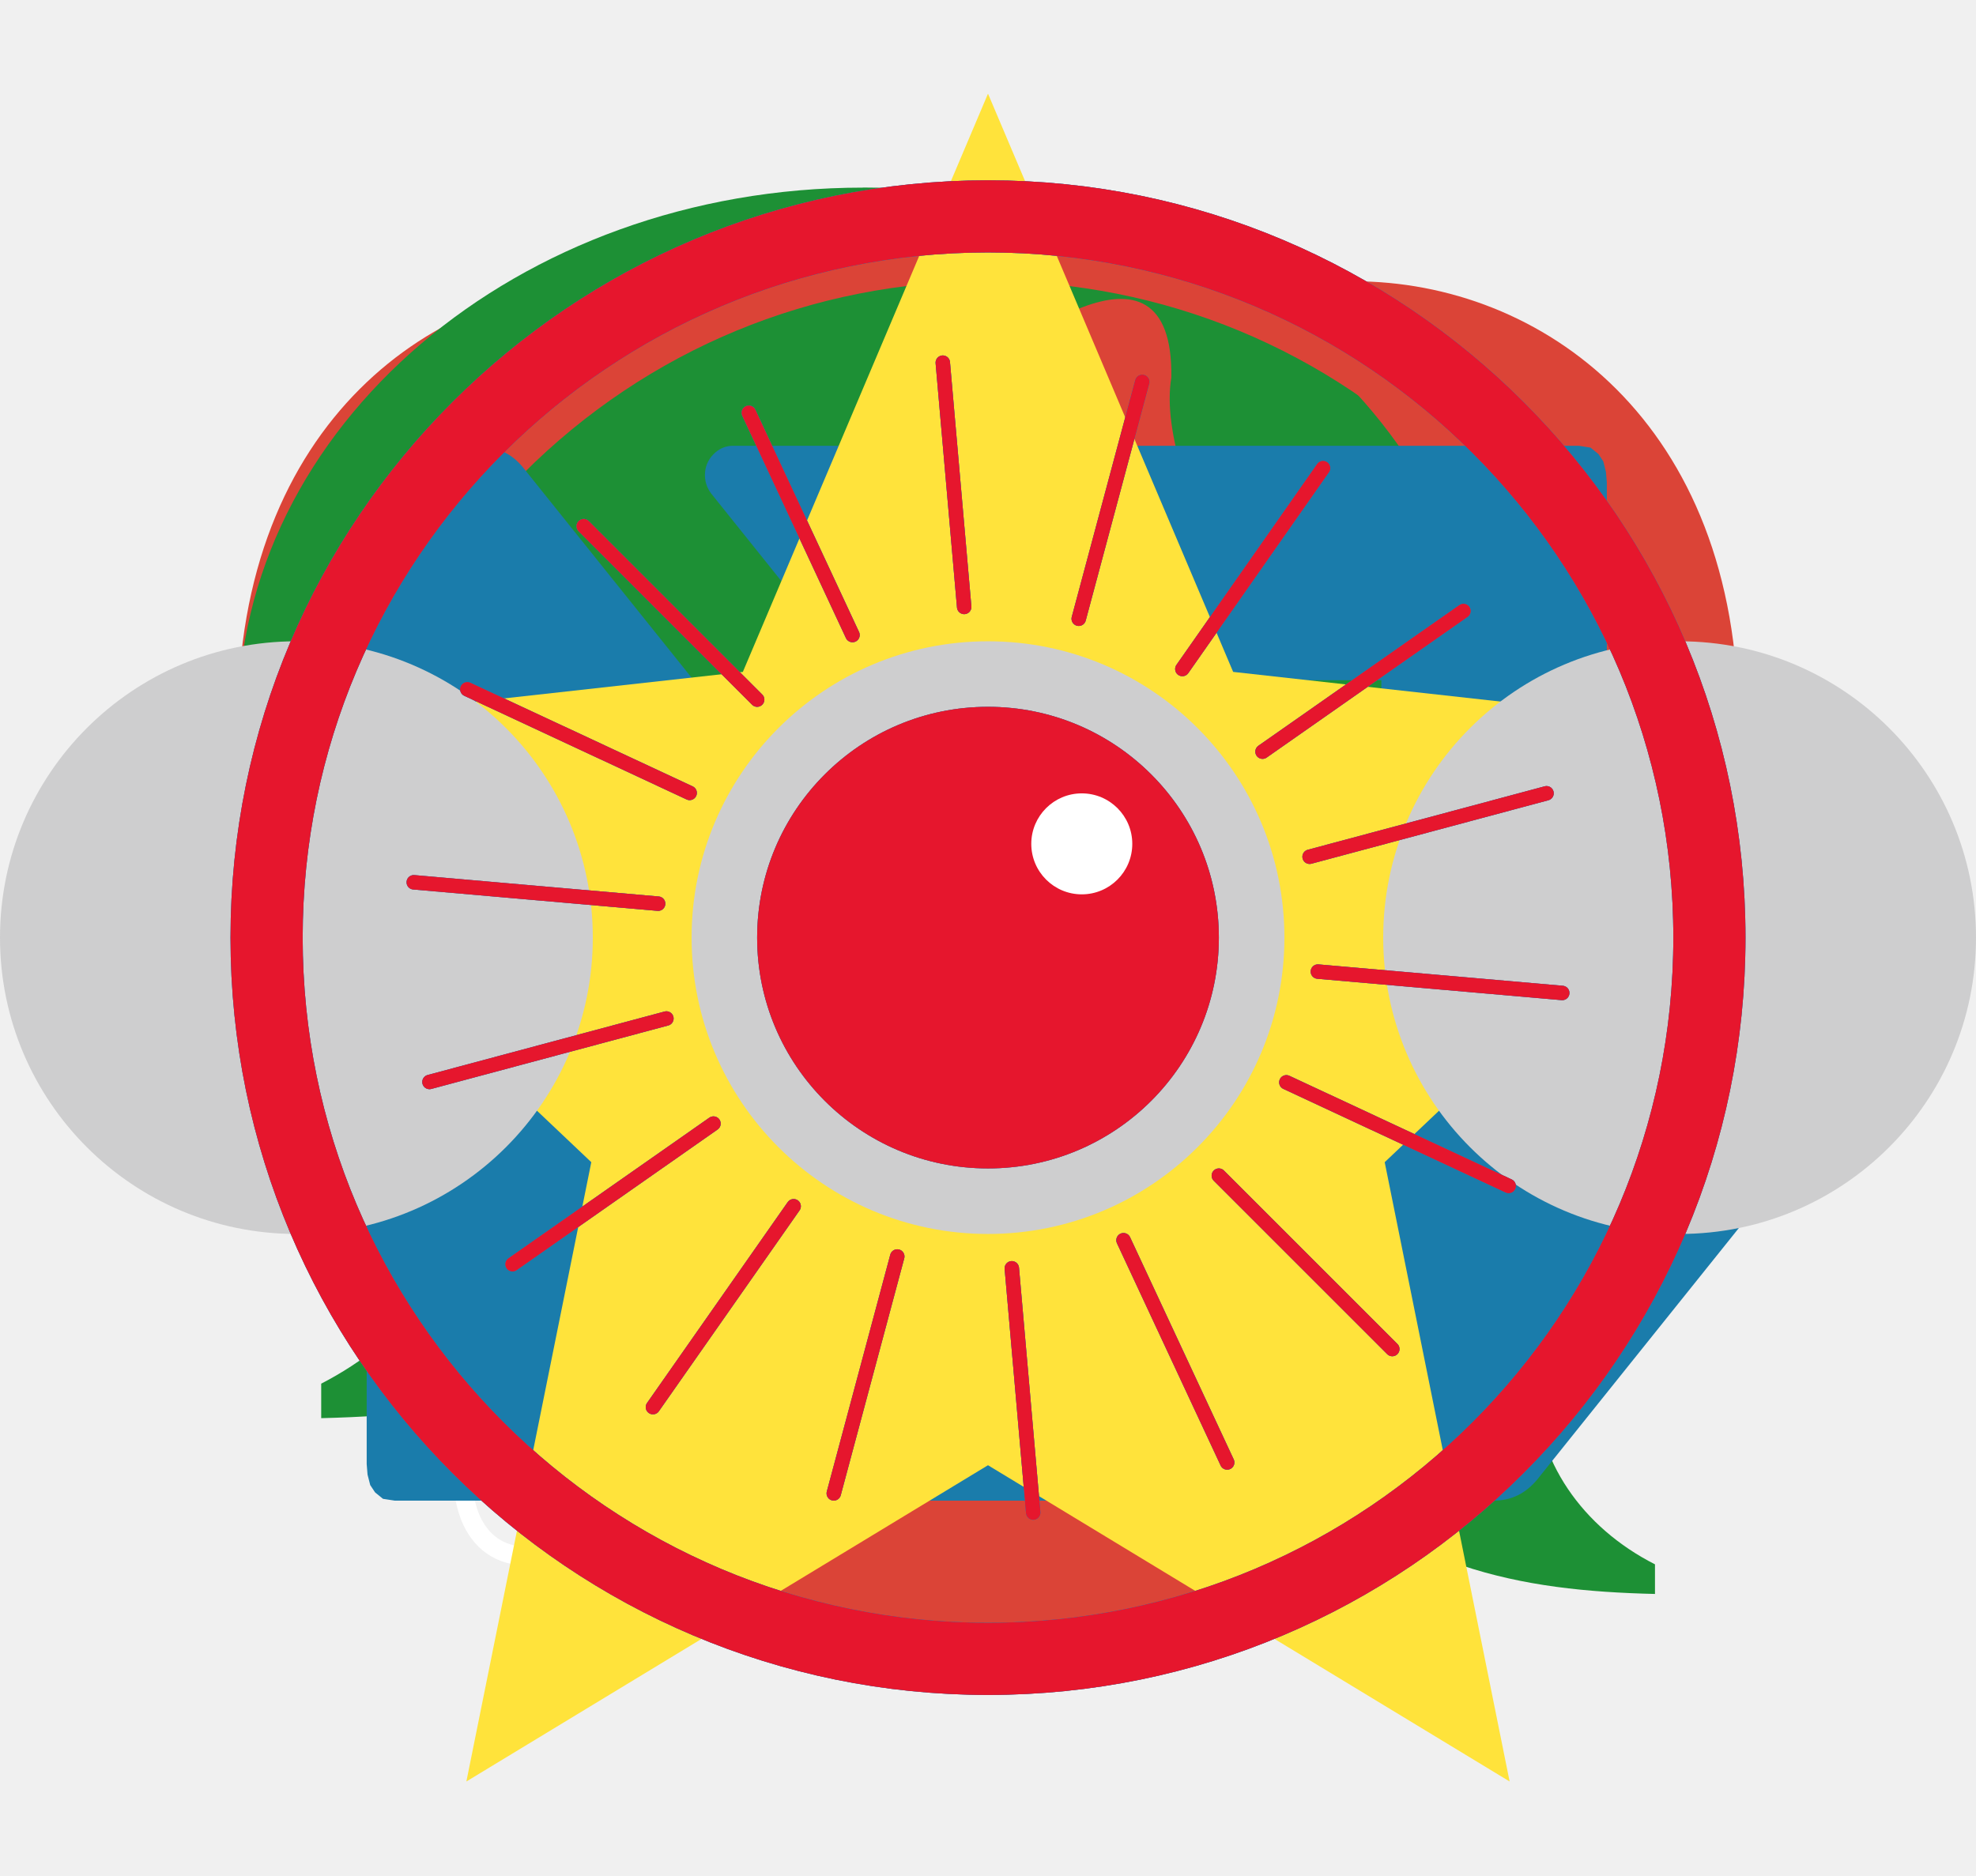
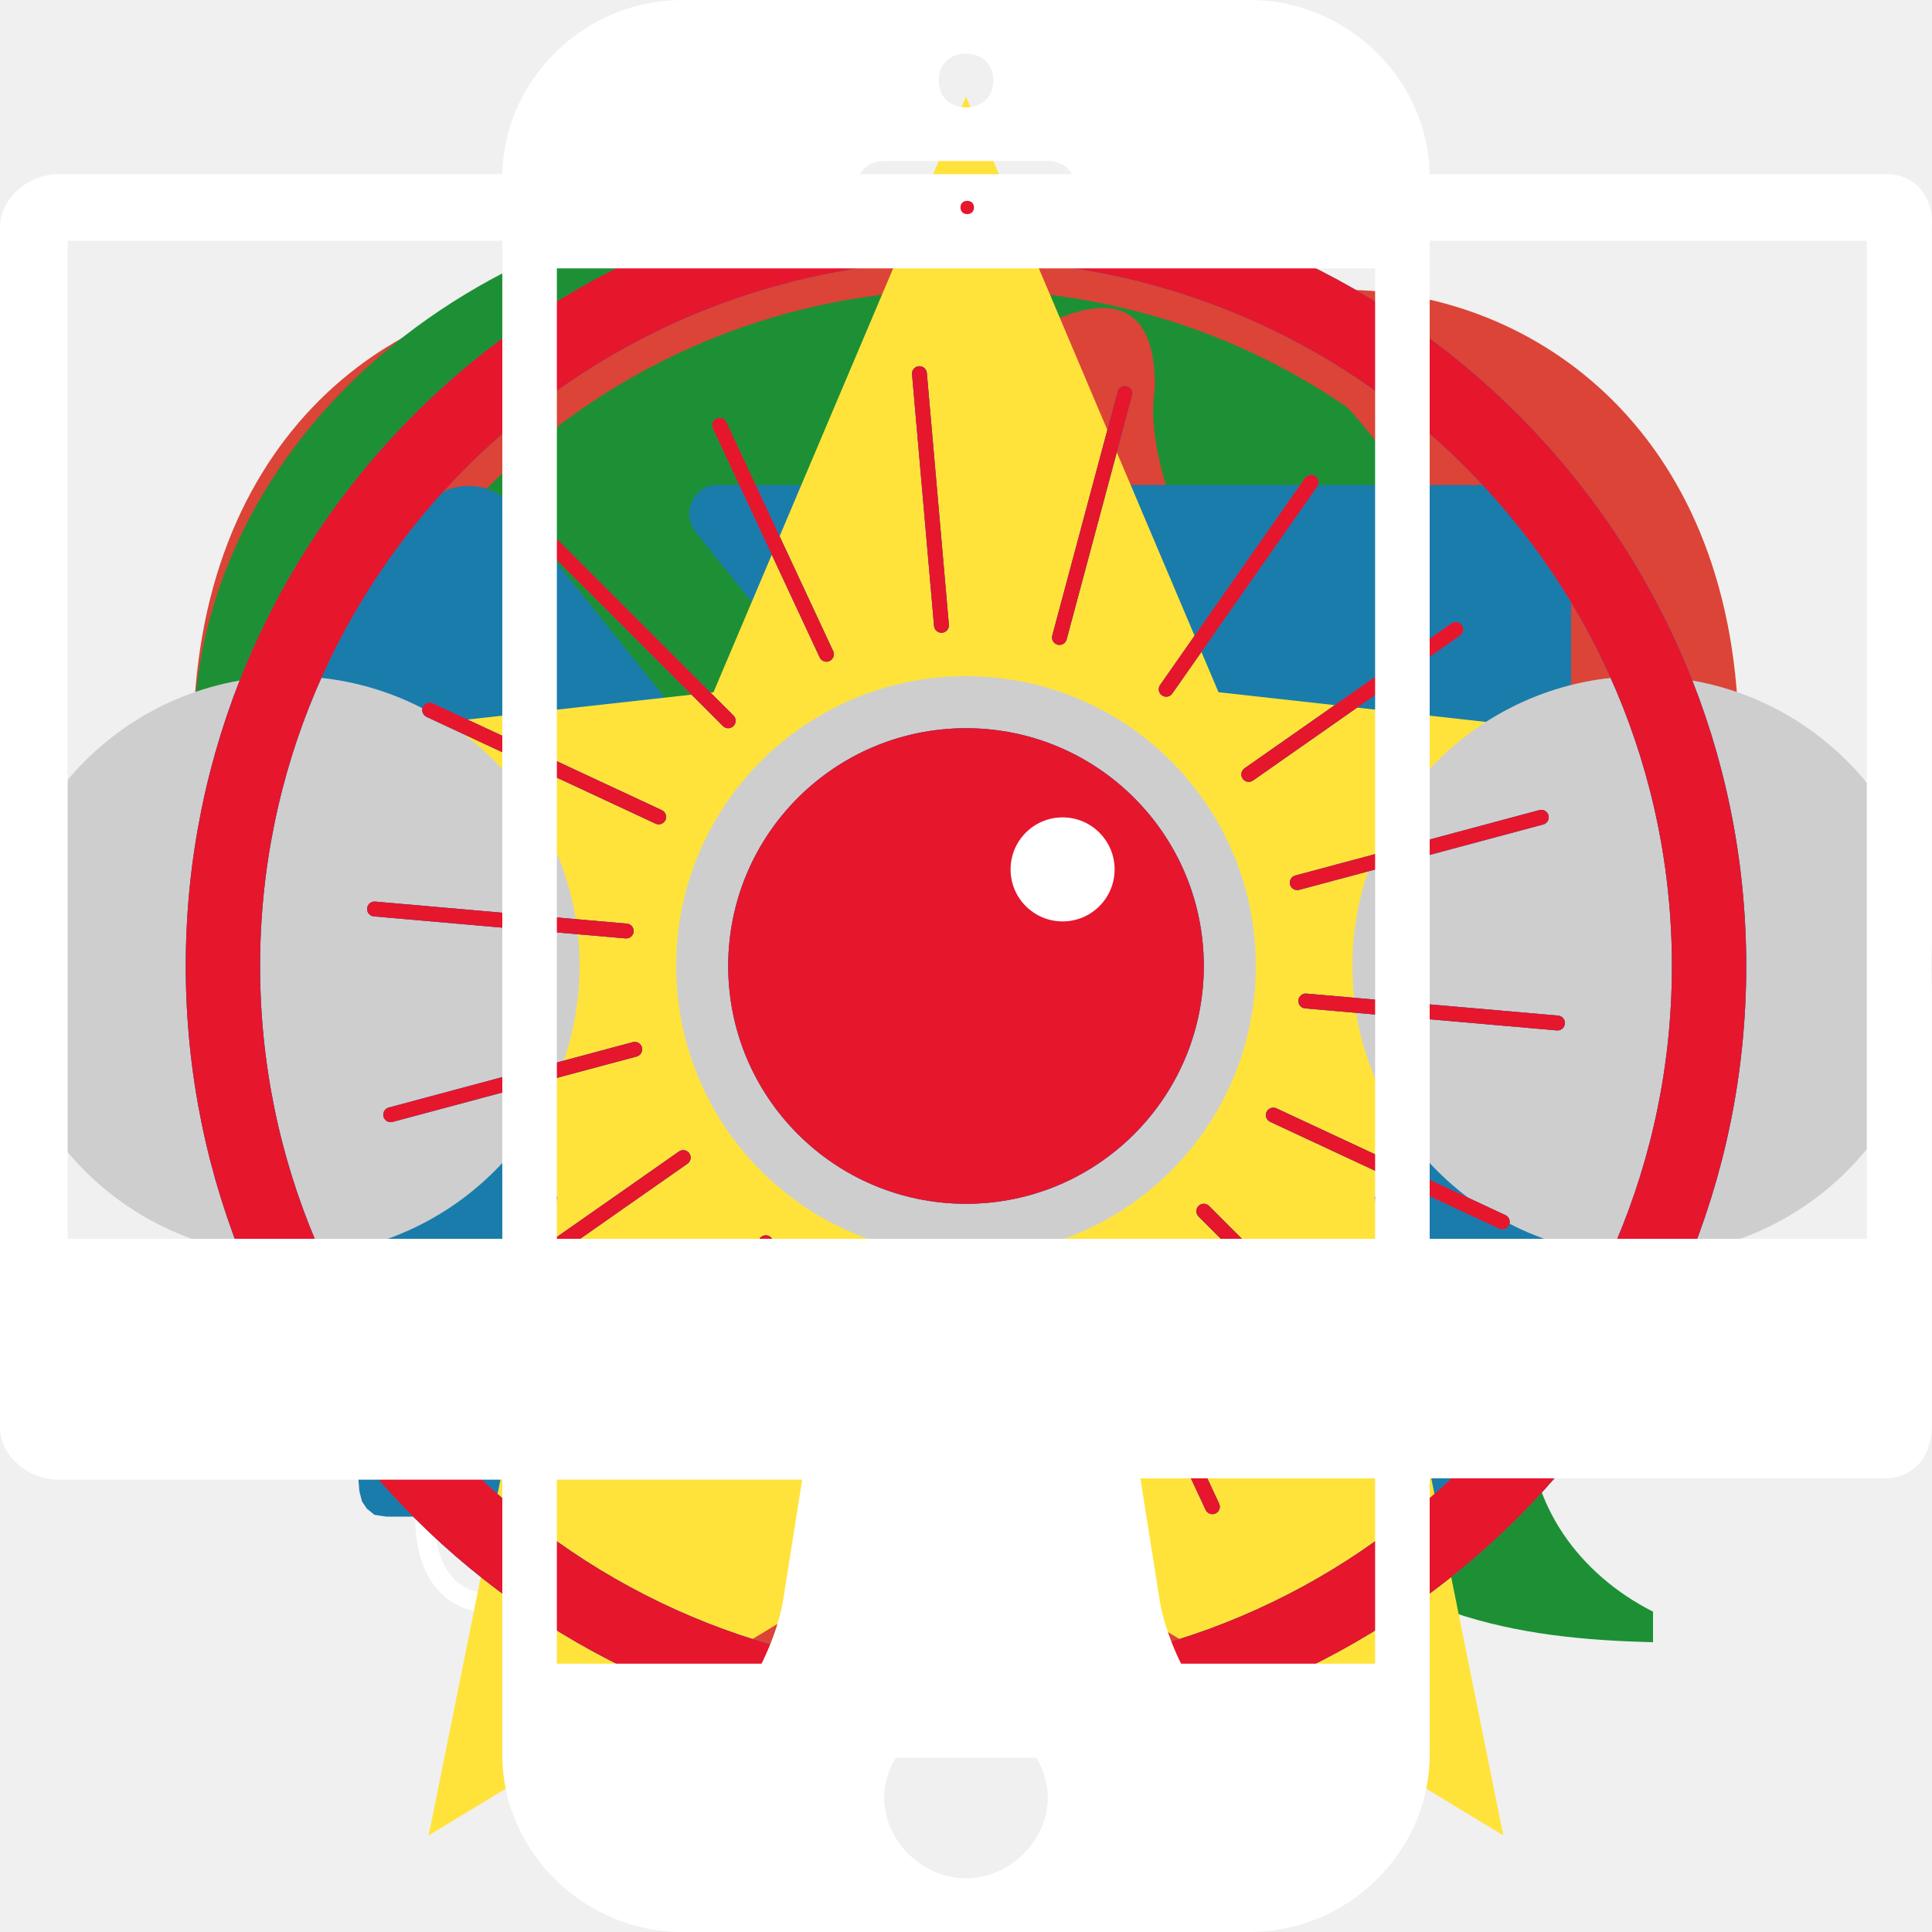
<svg xmlns="http://www.w3.org/2000/svg">
  <symbol id="twitter-icon" viewBox="0 0 300 300">
    <path d="M243 92.756c-6.843 3.012-14.198 5.047-21.916 5.963 7.878-4.686 13.93-12.107 16.778-20.95-7.374 4.34-15.54 7.491-24.233 9.189-6.96-7.36-16.878-11.958-27.854-11.958-21.074 0-38.161 16.954-38.161 37.867 0 2.968.338 5.858.989 8.63-31.715-1.579-59.833-16.655-78.654-39.566-3.285 5.593-5.167 12.097-5.167 19.037 0 13.138 6.737 24.729 16.976 31.519-6.255-.197-12.139-1.9-17.284-4.736l-.004.476c0 18.347 13.154 33.651 30.611 37.132-3.202.866-6.573 1.328-10.053 1.328-2.459 0-4.849-.238-7.18-.679 4.856 15.044 18.949 25.992 35.648 26.296-13.06 10.157-29.514 16.211-47.393 16.211-3.08 0-6.118-.18-9.103-.53 16.888 10.745 36.946 17.014 58.496 17.014 70.19 0 108.574-57.701 108.574-107.743 0-1.642-.037-3.274-.111-4.9 7.455-5.338 13.924-12.007 19.04-19.601h.001z" fill="#2AA9E0" />
  </symbol>
  <symbol id="instagram-icon" viewBox="0 0 775 300">
    <path d="M44.406 41c-7.087 0-16.276 7.521-21.696 12.527-11.917 10.587-22.711 30.051-22.711 45.674 0 22.2 18.867 30.58 23.638 30.58 1.573 0 2.914-.812 2.914-2.949 0-1.674-1.062-3.068-2.117-4.5-4.369-6.685-5.773-13.064-5.773-21.668 0-17.94 8.268-34.383 15.126-41.906 1.264-1.361 4.122-4.303 4.977-4.303.848 0 1.059.691 1.059 2.829l-.797 117.418c0 18.355-5.293 25.648-5.293 29.969 0 1.899.821 2.392 2.39 2.392 7.428 0 14.83-9.059 16.927-12.363 6.503-11.239 8.098-20.015 8.098-45.325v-98.666c0-2.671-.749-3.824-3.285-5.472-3.706-2.356-7.953-4.238-13.456-4.238zm212.363.328c-3.493 0-4.987 1.827-5.151 7.481l-.775 23.416-20.463-.71c-1.241-.032-1.803.36-2.346 1.453-1.738 3.262-2.652 5.816-2.652 10.07 0 3.464 1.57 3.833 2.968 3.833l21.292.612-.065 44.735c0 9.488-5.982 21.797-16.599 32.033 0 0 .913-3.091.862-6.335 0-9.179-5.904-17.497-13.773-23.383l-19.207-14.46c4.026-4.661 10.848-13.907 10.848-21.712 0-6.052-3.803-8.595-10.892-8.595-10.006 0-21.608 9.171-21.608 22.772 0 4.957 2.204 9.42 5.555 12.833-4.626 8.785-11.172 20.342-16.032 28.571-3.672 6.302-9.882 15.957-13.554 15.957-2.709 0-3.962-4.266-3.962-20.653 0-13.615.966-28.417 1.451-42.627 0-3.257-.535-6.262-4.758-9.207-3.886-2.492-8.687-5.974-13.631-5.974-10.991 0-18.48 10.122-23.616 20.019-5.315 10.257-8.189 18.9-12.245 31.443l.447-43.162c.138-3.077-.638-4.272-3.099-5.319-3.192-1.355-7.891-2.916-12.059-2.916-3.484 0-3.907 1.502-3.907 5.166l-.469 51.79-.054 19.976c0 18.01 2.254 21.013 12.932 21.013 5.912 0 7.807-.695 7.923-5.614.162-3.254 1.716-11.134 3.82-19.036 6.151-23.328 13.44-41.78 26.006-55.842 1.311-1.364 2.323-.876 2.117 1.059 0 0-1.986 31.571-1.986 44.484 0 22.966 3.531 34.949 14.951 34.949 11.207 0 22.213-14.409 28.222-24.137l19.273-32.262c12.489 10.65 21.205 18.908 21.205 28.953 0 6.243-3.937 12.352-9.931 12.352-7.494 0-12.281-7.907-17.341-7.907-4.201 0-9.593 8.116-9.593 12.724 0 4.351 9.486 10.507 26.508 10.507 25.128 0 38.607-17.258 46.698-36.369 1.549 22.682 10.579 35.932 24.664 35.932 9.239 0 19.917-11.682 24.773-25.95 0 0 .48 3.704 4.169 11.293 5.077 9.91 12.796 14.46 22.383 14.46 11.925 0 22.125-7.235 28.353-19.375.944 9.199 8.662 19.331 21.074 19.331 7.791 0 14.895-5.974 19.557-15.815 0 0 6.04 16.251 23.507 16.251 9.812 0 21.43-9.095 24.206-15.705l.306 9.611-25.919 23.918c-7.525 7.311-15.53 17.816-15.53 29.445 0 14.791 13.955 23.296 26.236 23.296 12.765 0 21.235-8.093 25.876-14.875 5.84-8.775 8.305-25.315 8.305-41.48l-.578-24.311c17.468-19.216 31.138-45.776 37.225-64.568l13.26-.35c2.568-.172 2.442.839 2.084 2.337-2.331 9.855-4.365 21.016-4.365 32.131 0 18.363 4.227 26.354 10.302 32.885 5.281 5.472 10.535 7.317 16.064 7.317 10.813 0 17.6-8.936 19.753-14.569 5.077 9.91 12.556 14.526 22.143 14.526 11.925 0 22.125-7.235 28.353-19.375.944 9.199 8.662 19.331 21.074 19.331 9.273 0 14.65-5.356 18.88-15.443.087 3.245.211 6.705.306 9.95.111 1.678 1.452 2.74 2.652 3.178 3.942 1.492 7.402 2.239 10.51 2.239 8.106 0 9.866-1.666 9.866-6.968 0-8.745.256-22.565 2.739-33.66 2.637-11.044 6.614-23.551 12.103-32.252.494-.899 1.706-.663 1.757.426.788 18.617 2.033 50.131 6.919 58.289 2.412 3.891 6.141 6.728 11.721 6.728 2.618 0 5.824-1.117 6.646-1.813.832-.649 1.251-1.369 1.2-2.709 0-23.799 7.415-46.838 14.842-62.33.203-.459.782-.495.764.109l-.415 17.147c0 28.164 2.029 45.957 16.086 54.51 2.152 1.195 5.176 2.348 9.047 2.348 7.192 0 13.714-4.02 16.937-10.485 2.626-5.024 5.086-14.693 5.086-20.172 0-2.121.025-5.57-3.449-5.57-1.905 0-3.048 1.404-3.503 3.528-1.107 4.599-2.016 8.545-3.732 13.095-1.642 4.342-4.093 6.87-6.995 6.87-3.413 0-5.143-2.687-6.133-4.347-4.355-6.645-4.704-21.912-4.704-34.654l1.048-32.798c0-2.713-1.132-5.961-5.315-8.355-2.809-1.618-9.912-4.664-14.264-4.664-4.035 0-5.988 2.289-7.443 5.646-2.731 6.03-11.859 29.686-14.307 48.918-.088.507-.718.614-.764-.033-1.272-13.6-1.925-29.987-1.91-41.043 0-3.342-.817-8.12-7.901-11.217-3.442-1.429-6.291-2.304-9.767-2.304-4.316 0-5.243 2.113-6.788 4.915-4.888 9.038-8.269 20.825-13.336 35.692l.076-34.021c0-1.591-.974-3.677-3.765-4.238-6.92-1.591-10.127-2.315-12.856-2.315-1.986 0-3.078 1.585-3.078 3.298l-.371 58.005c-1.338 7.102-6.763 24.049-14.46 24.049-6.317 0-9.265-6.405-9.265-33.18l1.146-43.512c0-2.749-1.803-3.904-4.431-5.068-3.757-1.494-6.746-2.086-10.564-2.086-4.792 0-6.438 2.296-5.468 7.809-5.269-7.132-10.535-11.075-19.84-11.075-18.68 0-32.762 22.488-32.762 55.165-.184 9.164 2.03 18.272 2.03 18.272-1.69 7.605-5.664 13.805-11.153 13.805-6.925 0-11.339-9.799-11.339-26.78 0-17.031 6.483-36.241 6.483-41.447 0-6.054-3.963-9.884-10.979-9.884-3.516 0-16.551 2.96-23.234 3.932 0 0 .753-3.185.698-5.69 0-5.97-2.799-9.709-9.746-9.709-8.491 0-14.722 6.067-14.722 16.415 0 4.645 2.672 8.94 6.21 11.249-4.592 19.166-12.058 33.42-23.06 49.344l.928-64.481c0-2.096-.557-3.398-4.66-4.991-2.169-.938-5.704-2.02-10.16-2.02-6.458 0-6.032 4.616-5.686 8.071-2.955-5.244-9.425-11.468-19.404-11.468-27.197 0-35.547 41.504-31.452 70.979 0 3.594-3.505 16.35-11.426 16.35-6.317 0-9.265-6.405-9.265-33.18l1.157-43.512c0-2.749-1.814-3.904-4.442-5.068-3.757-1.494-6.735-2.086-10.553-2.086-4.792 0-6.438 2.296-5.468 7.809-5.269-7.132-10.546-11.075-19.851-11.075-18.68 0-32.947 20.566-32.947 53.243 0 12.474-10.732 31.509-18.258 31.509-4.181 0-8.632-7.68-8.632-27.304.021-13.376 1.844-58.911 1.844-58.911l26.268-.426c1.254-.012 1.98-1.383 2.445-2.228 1.207-2.449 1.79-4.08 1.79-7.012 0-2.645-.529-3.611-3.918-3.801l-26.181-1.573 1.113-24.41c.077-1.542-.851-2.546-2.532-3.298-5.073-1.981-11.287-3.899-15.224-3.899zm79.504 63.957c7.004 0 14.111 6.393 14.111 29.073 0 28.556-10.396 41.841-18.389 41.841-7.494 0-13.183-10.585-13.183-31.378 0-21.017 5.555-39.536 17.461-39.536zm252.229 0c7.004 0 14.111 6.393 14.111 29.073 0 28.556-10.396 41.841-18.389 41.841-7.494 0-13.183-10.585-13.183-31.378 0-21.017 5.555-39.536 17.461-39.536zm-159.979.131c9.141 0 13.183 9.427 13.183 27.708 0 27.558-8.185 43.25-18.127 43.25-6.347 0-13.644-10.429-13.26-30.941 0-13.116 4.273-40.017 18.203-40.017zm15.475 92.189v10.856c0 36.02-9.591 42.168-17.298 42.168-2.919 0-10.073-2.206-10.073-11.118 0-12.457 13.014-26.628 17.058-31.006l10.313-10.9z" fill="#3F5D87" />
  </symbol>
  <symbol id="weibo-icon" viewBox="0 0 301 300">
    <g fill="none">
      <path d="M70.608 178.122c0 21.534 28.331 38.999 63.284 38.999s63.284-17.465 63.284-38.999c0-21.538-28.331-38.999-63.284-38.999s-63.284 17.461-63.284 38.999" id="Shape" fill="#fff" />
      <path d="M135.367 213.943c-30.934 3.019-57.638-10.816-59.649-30.917-2.008-20.097 21.45-38.841 52.38-41.867 30.937-3.03 57.641 10.809 59.649 30.903 2.004 20.107-21.442 38.855-52.38 41.881m61.874-66.724c-2.631-.779-4.436-1.311-3.058-4.732 2.983-7.431 3.293-13.839.057-18.413-6.066-8.576-22.663-8.114-41.689-.229 0-.012-5.974 2.586-4.447-2.103 2.926-9.312 2.485-17.109-2.068-21.612-10.321-10.221-37.769.388-61.308 23.673-17.626 17.447-27.861 35.938-27.861 51.926 0 30.582 39.627 49.175 78.397 49.175 50.82 0 84.627-29.222 84.627-52.423 0-14.016-11.93-21.971-22.649-25.262" id="Shape" fill="#E6162D" />
      <path d="M230.989 91.254c-12.272-13.466-30.375-18.599-47.086-15.083h-.005c-3.863.817-6.33 4.584-5.5 8.403.822 3.819 4.625 6.264 8.491 5.447 11.887-2.498 24.75 1.159 33.479 10.721 8.715 9.566 11.083 22.612 7.348 34.049l.002.002c-1.218 3.728.84 7.712 4.61 8.917 3.756 1.201 7.789-.835 9.007-4.549l.002-.028c5.237-16.091 1.93-34.43-10.349-47.881M212.142 108.086c-5.974-6.557-14.792-9.048-22.934-7.335-3.329.701-5.45 3.943-4.735 7.24.712 3.28 3.984 5.391 7.302 4.675v.005c3.98-.835 8.295.381 11.218 3.58 2.923 3.21 3.71 7.579 2.453 11.412h.005c-1.043 3.199.726 6.638 3.962 7.677 3.24 1.025 6.711-.722 7.754-3.928 2.56-7.839.961-16.771-5.027-23.328" id="Shape" fill="#f93" />
      <path d="M137.074 177.54c-1.082 1.832-3.475 2.713-5.347 1.948-1.844-.75-2.421-2.797-1.374-4.598 1.079-1.79 3.379-2.664 5.216-1.941 1.869.676 2.538 2.748 1.506 4.591m-9.858 12.522c-2.99 4.725-9.399 6.793-14.226 4.612-4.756-2.142-6.159-7.631-3.165-12.236 2.955-4.587 9.146-6.631 13.938-4.644 4.845 2.044 6.394 7.494 3.453 12.268m11.243-33.436c-14.721-3.791-31.361 3.47-37.755 16.306-6.511 13.093-.214 27.626 14.657 32.379 15.408 4.915 33.564-2.618 39.88-16.75 6.227-13.815-1.549-28.038-16.782-31.935" fill="#000" />
    </g>
  </symbol>
  <symbol id="ok-icon" viewBox="0 0 200 200">
    <g fill="none">
      <circle fill="#59DE5D" cx="100" cy="100" r="100" />
      <path d="M78 137.05l68.236-68.236c1.367-1.367 3.583-1.367 4.95 0s1.367 3.583 0 4.95l-70.711 70.711c-.683.683-1.579 1.025-2.475 1.025-.896 0-1.791-.342-2.475-1.025l-25.456-25.456c-1.367-1.367-1.367-3.583 0-4.95s3.583-1.367 4.95 0l22.981 22.981z" fill="#fff" />
    </g>
  </symbol>
  <svg id="play-icon" viewBox="0 0 100 100">
    <path d="M28.056 82.145c-3.344 1.931-6.056.362-6.056-3.496v-55.297c0-3.862 2.714-5.425 6.056-3.496l47.889 27.649c3.344 1.931 3.341 5.063 0 6.992l-47.889 27.649z" stroke="#FFF" stroke-linecap="round" stroke-linejoin="round" fill="#F1F1F1" />
  </svg>
  <svg id="like-icon" viewBox="0 0 20 20">
    <path d="M10 5.6c-.9-1.9-2.6-2.6-3.9-2.6-2 0-4.1 1.5-4.1 4.7 0 2.3 1.3 4.8 3.9 7.2 1.9 1.8 3.8 2.9 3.9 3l.2.1c.1 0 .2 0 .2-.1.1 0 2-1.2 3.9-3 2.6-2.5 3.9-4.9 3.9-7.2 0-3.2-2.1-4.7-4.1-4.7-1.3 0-3 .7-3.9 2.6z" fill="#DB4437" />
  </svg>
  <svg id="reply-icon" viewBox="0 0 20 20">
    <path d="M8.667 2c3.682 0 6.667 2.548 6.667 5.69 0 3.143-2.985 5.69-6.667 5.69-.354 0-.701-.024-1.039-.069-1.432 1.504-3.086 1.774-4.738 1.814v-.368c.892-.459 1.611-1.296 1.611-2.252l-.028-.392c-1.508-1.043-2.472-2.637-2.472-4.422 0-3.143 2.985-5.69 6.667-5.69zm7.167 12.754c0 .819.504 1.537 1.278 1.93v.316c-1.432-.034-2.747-.265-3.988-1.555-.294.039-.594.059-.901.059-1.326 0-2.547-.377-3.522-1.011 2.009-.007 3.906-.686 5.345-1.914.725-.619 1.297-1.345 1.7-2.158.427-.862.644-1.781.644-2.731l-.017-.457c1.008.878 1.629 2.075 1.629 3.394 0 1.531-.836 2.896-2.142 3.79l-.024.336z" fill="#1D9035" />
  </svg>
  <svg id="source-icon" viewBox="0 0 20 20">
    <path d="M15.657 15.657c1.511-1.511 2.343-3.52 2.343-5.657s-.832-4.146-2.343-5.657c-1.511-1.511-3.52-2.343-5.657-2.343s-4.146.832-5.657 2.343c-1.511 1.511-2.343 3.52-2.343 5.657s.832 4.146 2.343 5.657c1.511 1.511 3.52 2.343 5.657 2.343s4.146-.832 5.657-2.343zm-.707-10.607c.985.985 1.64 2.213 1.911 3.548-.211-.31-.412-.425-.537.269-.128 1.131-1.167.409-1.821.81-.688-.463-2.233.901-1.97-.638.405-.694 2.188.929 1.299-.54-.567-1.025-2.073-3.296-1.877-4.473.025-1.715-1.752-.358-2.364.211-.412 1.139-.14 3.131-1.217 3.689-1.169.051-2.172.157-2.625 1.464-.273.935.29 2.326 1.292 2.541 1.466.921 1.99-1.079 3.365-1.116.427.447 1.591.589 1.687 1.09-.902.159 1.145.759-.086 1.1-.679-.08-1.117-.704-.756-1.234-1.316-.307-1.358 1.905-2.624 1.207-.032-1.103-2.066-.358-.704-.134.468.205-.763.797-.098.689.327.018 1.427.403 1.129.663.613.38 1.127-.911 1.727.029.433.723-.182.856-.724.49-.306.343.54 1.082 1.286 1.402.249.107.486.165.668.148.376-.434 1.071-.509 1.107.052-.931.446-1.957.681-3.02.681-1.525 0-2.976-.485-4.177-1.381.323-.148.506-.332.195-.567-.242-.72-1.221-1.686-2.082-1.549-.447-.77-.741-1.619-.867-2.508.721-.238.887-.71.732-.868-.367-.32-.593-.774-.709-1.271.235-1.435.909-2.757 1.957-3.806 1.322-1.322 3.08-2.05 4.95-2.05s3.628.728 4.95 2.05z" fill="#DB4437" />
  </svg>
  <svg id="retweet-icon" viewBox="0 0 28 20">
    <g fill="#1A7CAB">
      <path d="M15.892 14.8c-.075-.095-.179-.143-.312-.143h-7.189v-4.983h2.396c.216 0 .404-.082.562-.247.158-.164.237-.359.237-.584 0-.208-.063-.385-.187-.532l-3.994-4.983c-.158-.19-.362-.285-.612-.285s-.453.095-.611.285l-3.994 4.983c-.125.147-.187.324-.187.532 0 .225.079.42.237.584.158.164.345.247.562.247h2.396v7.787l.012.149.038.149.069.104.112.091.169.026h11.982c.108 0 .202-.041.281-.123.079-.082.118-.179.118-.292 0-.087-.029-.177-.087-.273l-1.997-2.492zM25.165 11.335h-2.396v-7.787l-.013-.149-.037-.149-.069-.104-.112-.091-.168-.026h-11.982c-.108 0-.202.041-.281.123-.079.082-.118.18-.118.292 0 .095.029.182.087.26l1.997 2.492c.075.104.179.156.312.156h7.189v4.983h-2.396c-.216 0-.404.082-.562.246-.158.165-.237.36-.237.584 0 .208.063.385.187.532l3.994 4.983c.166.199.37.299.612.299.241 0 .445-.099.611-.299l3.994-4.983c.125-.147.187-.325.187-.532 0-.225-.079-.419-.237-.584-.158-.164-.345-.247-.562-.247z" />
    </g>
  </svg>
  <svg id="star-icon" viewBox="0 0 20 20">
    <path fill="#FFE33B" d="M10 15.627l-5.562 3.373 1.332-6.605-4.77-4.52 6.386-.709 2.614-6.167 2.614 6.167 6.386.709-4.77 4.52 1.332 6.605z" />
  </svg>
  <svg id="options-icon" viewBox="0 0 100 30">
    <g fill="#CECECF">
      <circle cx="15" cy="15" r="15" />
      <circle cx="50" cy="15" r="15" />
      <circle cx="85" cy="15" r="15" />
    </g>
  </svg>
  <svg id="twitter-eyeball-icon" viewBox="0 0 130 130">
    <g transform="translate(15 15)" fill="none">
      <circle stroke="#2AA9E0" stroke-width="5" cx="50" cy="50" r="50" />
      <circle fill="#2AA9E0" cx="50" cy="50" r="16" />
      <circle fill="#fff" cx="56.5" cy="43.5" r="3.5" />
      <path d="M66 66.5l12.021 12.021m-18.629-7.544l7.185 15.407m-14.926-13.46l1.482 16.935m-9.422-17.753l-4.4 16.421m-2.782-19.905l-9.751 13.926m4.194-19.656l-13.926 9.751m10.664-17.036l-16.421 4.4m15.847-12.361l-16.935-1.482m19.12-6.196l-15.407-7.185m20.086.717l-12.021-12.021m18.629 7.544l-7.185-15.407m14.926 13.46l-1.482-16.935m9.422 17.753l4.4-16.421m2.782 19.905l9.751-13.926m-4.194 19.656l13.926-9.751m-10.664 17.036l16.421-4.4m-15.847 12.361l16.935 1.482m-19.12 6.196l15.407 7.185" stroke="#2AA9E0" stroke-linecap="round" stroke-linejoin="round" />
    </g>
  </svg>
  <svg id="instagram-eyeball-icon" viewBox="0 0 130 130">
    <g transform="translate(15 15)" fill="none">
      <circle stroke="#3F5D87" stroke-width="5" cx="50" cy="50" r="50" />
      <circle fill="#3F5D87" cx="50" cy="50" r="16" />
      <circle fill="#fff" cx="56.5" cy="43.5" r="3.5" />
      <path d="M66 66.5l12.021 12.021m-18.629-7.544l7.185 15.407m-14.926-13.46l1.482 16.935m-9.422-17.753l-4.4 16.421m-2.782-19.905l-9.751 13.926m4.194-19.656l-13.926 9.751m10.664-17.036l-16.421 4.4m15.847-12.361l-16.935-1.482m19.12-6.196l-15.407-7.185m20.086.717l-12.021-12.021m18.629 7.544l-7.185-15.407m14.926 13.46l-1.482-16.935m9.422 17.753l4.4-16.421m2.782 19.905l9.751-13.926m-4.194 19.656l13.926-9.751m-10.664 17.036l16.421-4.4m-15.847 12.361l16.935 1.482m-19.12 6.196l15.407 7.185" stroke="#3F5D87" stroke-linecap="round" stroke-linejoin="round" />
    </g>
  </svg>
  <svg id="weibo-eyeball-icon" viewBox="0 0 130 130">
    <g transform="translate(15 15)" fill="none">
      <circle stroke="#E6162D" stroke-width="5" cx="50" cy="50" r="50" />
      <circle fill="#E6162D" cx="50" cy="50" r="16" />
      <circle fill="#fff" cx="56.5" cy="43.5" r="3.5" />
      <path d="M66 66.5l12.021 12.021m-18.629-7.544l7.185 15.407m-14.926-13.46l1.482 16.935m-9.422-17.753l-4.4 16.421m-2.782-19.905l-9.751 13.926m4.194-19.656l-13.926 9.751m10.664-17.036l-16.421 4.4m15.847-12.361l-16.935-1.482m19.12-6.196l-15.407-7.185m20.086.717l-12.021-12.021m18.629 7.544l-7.185-15.407m14.926 13.46l-1.482-16.935m9.422 17.753l4.4-16.421m2.782 19.905l9.751-13.926m-4.194 19.656l13.926-9.751m-10.664 17.036l16.421-4.4m-15.847 12.361l16.935 1.482m-19.12 6.196l15.407 7.185" stroke="#E6162D" stroke-linecap="round" stroke-linejoin="round" />
    </g>
  </svg>
+   <svg id="replicant-deckard-icon" viewBox="0 0 122 100">
+     <path d="M119.165 0h-115.492c-1.879 0-3.673 1.513-3.673 3.361v75.798c0 1.849 1.879 3.277 3.673 3.277h46.983l-1.196 7.563c-.256 1.765-1.367 4.454-2.477 5.882l-1.196 1.513c-1.11 1.429-.513 2.605 1.367 2.605h28.36c1.879 0 2.477-1.176 1.367-2.605l-1.196-1.513c-1.11-1.429-2.221-4.118-2.477-5.966l-1.196-7.563h46.983c1.879 0 2.99-1.429 2.99-3.277v-75.714c.171-1.849-1.025-3.361-2.819-3.361zm-58.088 1.681c.256 0 .427.168.427.42s-.171.42-.427.42-.427-.168-.427-.42.171-.42.427-.42zm56.806 65.546h-113.612v-63.025h113.612v63.025z" fill="#fff" />
+   </svg>
+   <svg id="replicant-rachael-icon" viewBox="0 0 48 100">
+     <path d="M38.682 0h-29.365c-5.082 0-9.318 4.167-9.318 9.167v81.667c0 5 4.235 9.167 9.318 9.167h29.365c5.082 0 9.318-4.167 9.318-9.167v-81.667c0-5-4.235-9.167-9.318-9.167zm-14.682 2.778c.847 0 1.412.556 1.412 1.389s-.565 1.389-1.412 1.389-1.412-.556-1.412-1.389.565-1.389 1.412-1.389zm-4.235 5.556h8.471c.847 0 1.412.556 1.412 1.389s-.565 1.389-1.412 1.389h-8.471c-.847 0-1.412-.556-1.412-1.389s.565-1.389 1.412-1.389zm4.235 88.889c-2.259 0-4.235-1.944-4.235-4.167 0-2.222 1.976-4.167 4.235-4.167 2.259 0 4.235 1.944 4.235 4.167 0 2.222-1.976 4.167-4.235 4.167zm21.176-11.111h-42.353v-72.222h42.353v72.222z" fill="#fff" />
+   </svg>
</svg>
